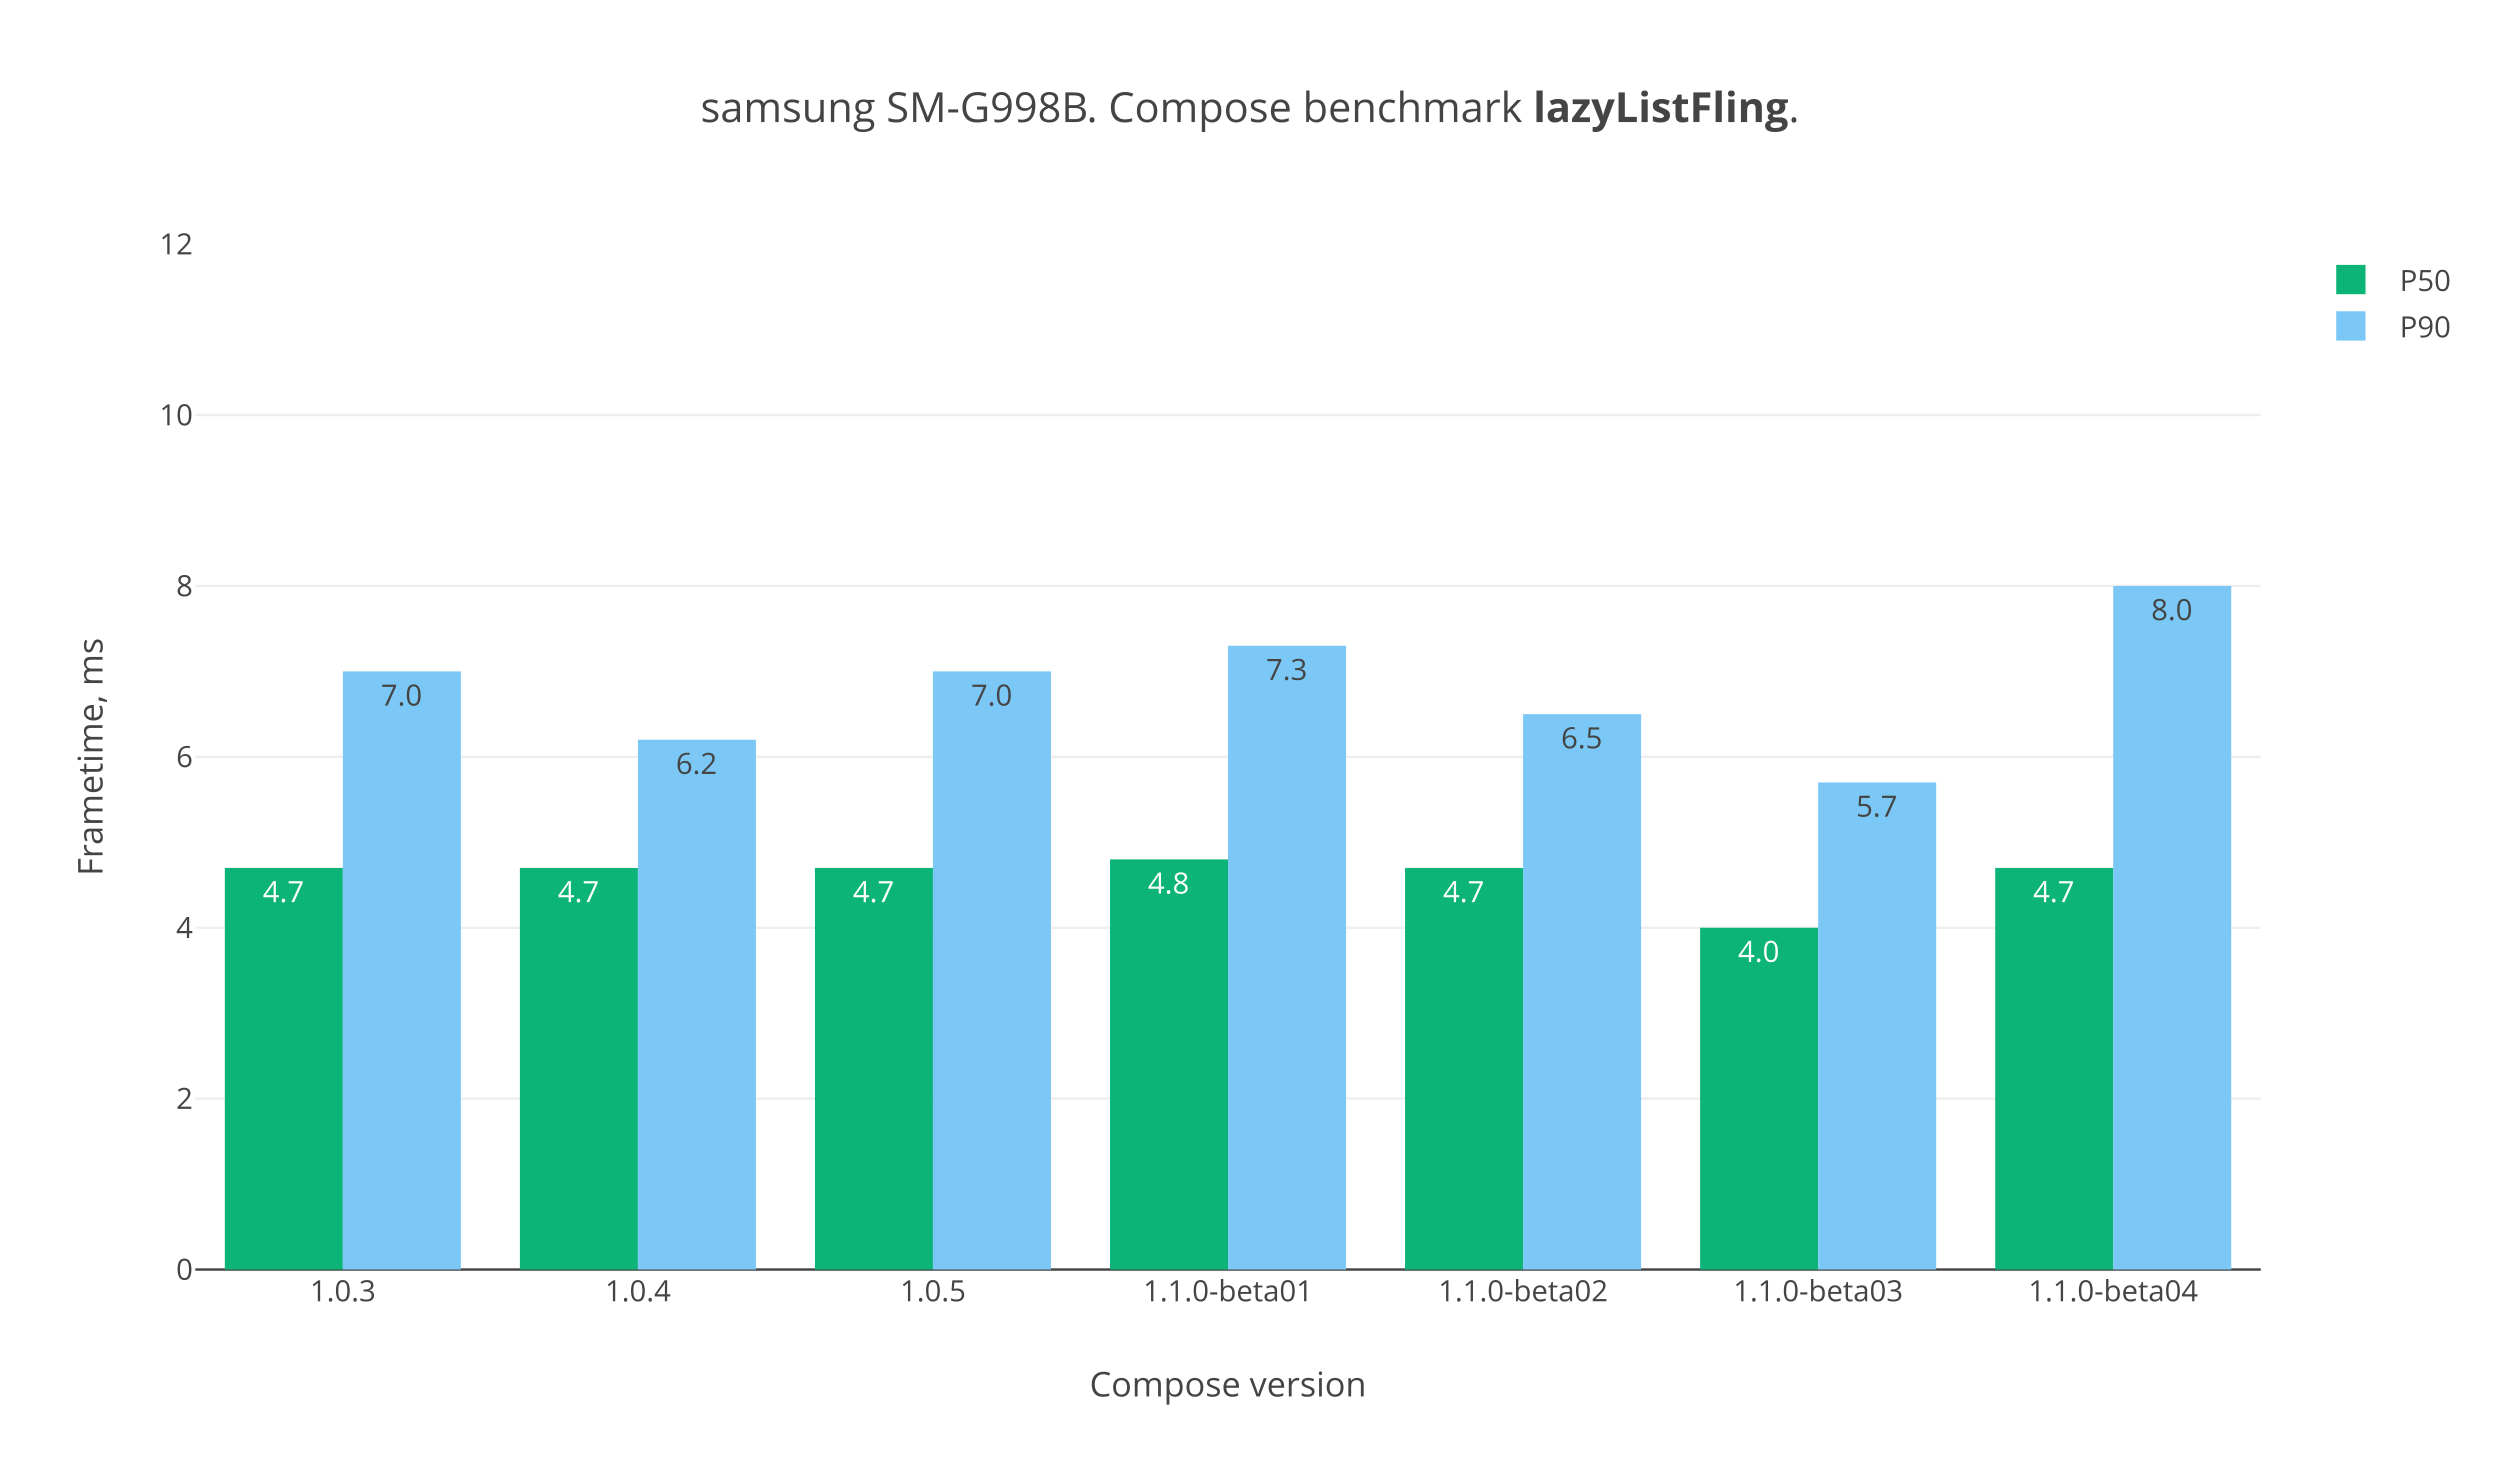
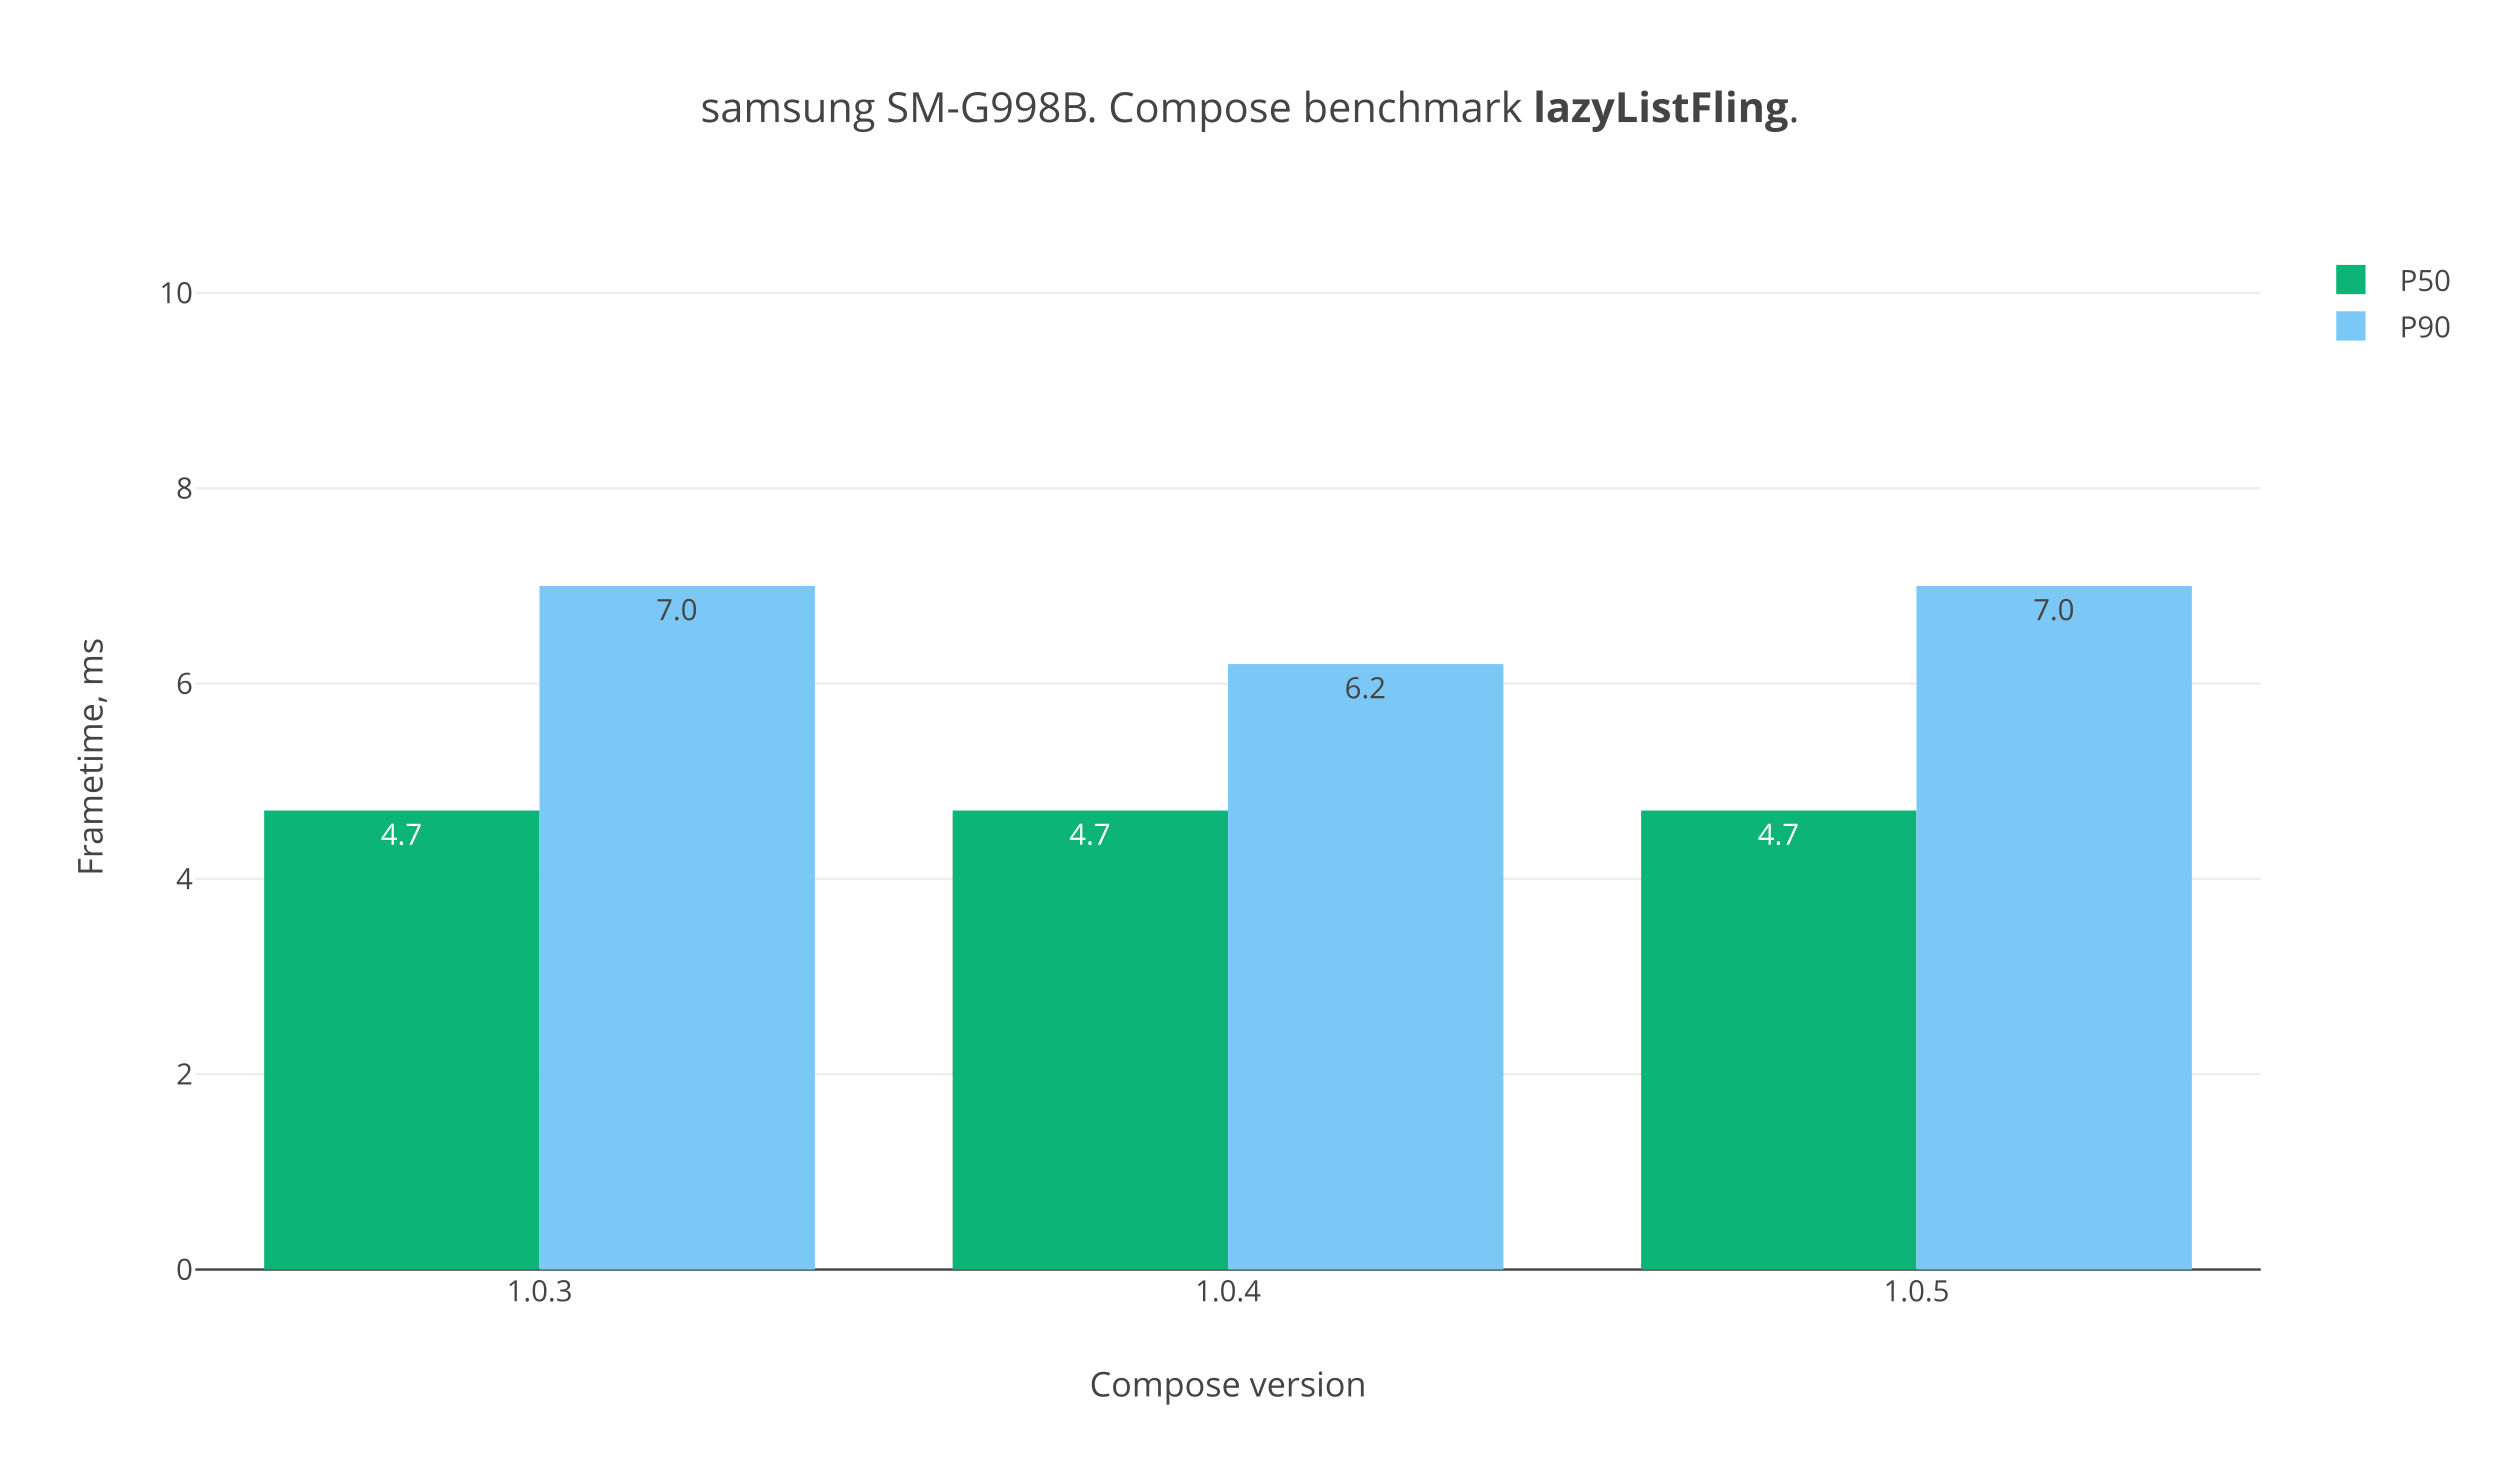
<svg xmlns="http://www.w3.org/2000/svg" class="main-svg" width="1024" height="600" style="" viewBox="0 0 1024 600">
  <rect x="0" y="0" width="1024" height="600" style="fill: rgb(255, 255, 255); fill-opacity: 1;" />
-   <defs id="defs-30965c">
+   <defs id="defs-1011ec">
    <g class="clips">
-       <clipPath id="clip30965cxyplot" class="plotclip">
+       <clipPath id="clip1011ecxyplot" class="plotclip">
        <rect width="846" height="420" />
      </clipPath>
-       <clipPath class="axesclip" id="clip30965cx">
+       <clipPath class="axesclip" id="clip1011ecx">
        <rect x="80" y="0" width="846" height="600" />
      </clipPath>
-       <clipPath class="axesclip" id="clip30965cy">
+       <clipPath class="axesclip" id="clip1011ecy">
        <rect x="0" y="100" width="1024" height="420" />
      </clipPath>
-       <clipPath class="axesclip" id="clip30965cxy">
+       <clipPath class="axesclip" id="clip1011ecxy">
        <rect x="80" y="100" width="846" height="420" />
      </clipPath>
    </g>
    <g class="gradients" />
  </defs>
  <g class="bglayer" />
  <g class="layer-below">
    <g class="imagelayer" />
    <g class="shapelayer" />
  </g>
  <g class="cartesianlayer">
    <g class="subplot xy">
      <g class="layer-subplot">
        <g class="shapelayer" />
        <g class="imagelayer" />
      </g>
      <g class="gridlayer">
        <g class="x" />
        <g class="y">
-           <path class="ygrid crisp" transform="translate(0,450)" d="M80,0h846" style="stroke: rgb(238, 238, 238); stroke-opacity: 1; stroke-width: 1px;" />
-           <path class="ygrid crisp" transform="translate(0,380)" d="M80,0h846" style="stroke: rgb(238, 238, 238); stroke-opacity: 1; stroke-width: 1px;" />
-           <path class="ygrid crisp" transform="translate(0,310)" d="M80,0h846" style="stroke: rgb(238, 238, 238); stroke-opacity: 1; stroke-width: 1px;" />
-           <path class="ygrid crisp" transform="translate(0,240)" d="M80,0h846" style="stroke: rgb(238, 238, 238); stroke-opacity: 1; stroke-width: 1px;" />
-           <path class="ygrid crisp" transform="translate(0,170)" d="M80,0h846" style="stroke: rgb(238, 238, 238); stroke-opacity: 1; stroke-width: 1px;" />
+           <path class="ygrid crisp" transform="translate(0,440)" d="M80,0h846" style="stroke: rgb(238, 238, 238); stroke-opacity: 1; stroke-width: 1px;" />
+           <path class="ygrid crisp" transform="translate(0,360)" d="M80,0h846" style="stroke: rgb(238, 238, 238); stroke-opacity: 1; stroke-width: 1px;" />
+           <path class="ygrid crisp" transform="translate(0,280)" d="M80,0h846" style="stroke: rgb(238, 238, 238); stroke-opacity: 1; stroke-width: 1px;" />
+           <path class="ygrid crisp" transform="translate(0,200)" d="M80,0h846" style="stroke: rgb(238, 238, 238); stroke-opacity: 1; stroke-width: 1px;" />
+           <path class="ygrid crisp" transform="translate(0,120)" d="M80,0h846" style="stroke: rgb(238, 238, 238); stroke-opacity: 1; stroke-width: 1px;" />
        </g>
      </g>
      <g class="zerolinelayer">
        <path class="yzl zl crisp" transform="translate(0,520)" d="M80,0h846" style="stroke: rgb(68, 68, 68); stroke-opacity: 1; stroke-width: 1px;" />
      </g>
      <path class="xlines-below" />
      <path class="ylines-below" />
      <g class="overlines-below" />
      <g class="xaxislayer-below" />
      <g class="yaxislayer-below" />
      <g class="overaxes-below" />
-       <g class="plot" transform="translate(80,100)" clip-path="url('#clip30965cxyplot')">
+       <g class="plot" transform="translate(80,100)" clip-path="url('#clip1011ecxyplot')">
        <g class="barlayer mlayer">
          <g class="trace bars" style="opacity: 1;">
            <g class="points">
              <g class="point">
-                 <path d="M12.09,420V255.5H60.43V420Z" style="vector-effect: non-scaling-stroke; opacity: 1; stroke-width: 0px; fill: rgb(12, 181, 119); fill-opacity: 1;" />
-                 <text class="bartext bartext-inside" text-anchor="middle" data-notex="1" x="0" y="0" style="font-family: 'Open Sans', verdana, arial, sans-serif; font-size: 12px; fill: rgb(255, 255, 255); fill-opacity: 1; white-space: pre;" transform="translate(36.09594,269.5)">4.7</text>
-               </g>
-               <g class="point">
-                 <path d="M132.94,420V255.5H181.29V420Z" style="vector-effect: non-scaling-stroke; opacity: 1; stroke-width: 0px; fill: rgb(12, 181, 119); fill-opacity: 1;" />
-                 <text class="bartext bartext-inside" text-anchor="middle" data-notex="1" x="0" y="0" style="font-family: 'Open Sans', verdana, arial, sans-serif; font-size: 12px; fill: rgb(255, 255, 255); fill-opacity: 1; white-space: pre;" transform="translate(156.9509,269.5)">4.7</text>
-               </g>
-               <g class="point">
-                 <path d="M253.8,420V255.5H302.14V420Z" style="vector-effect: non-scaling-stroke; opacity: 1; stroke-width: 0px; fill: rgb(12, 181, 119); fill-opacity: 1;" />
-                 <text class="bartext bartext-inside" text-anchor="middle" data-notex="1" x="0" y="0" style="font-family: 'Open Sans', verdana, arial, sans-serif; font-size: 12px; fill: rgb(255, 255, 255); fill-opacity: 1; white-space: pre;" transform="translate(277.8059,269.5)">4.7</text>
-               </g>
-               <g class="point">
-                 <path d="M374.66,420V252H423V420Z" style="vector-effect: non-scaling-stroke; opacity: 1; stroke-width: 0px; fill: rgb(12, 181, 119); fill-opacity: 1;" />
-                 <text class="bartext bartext-inside" text-anchor="middle" data-notex="1" x="0" y="0" style="font-family: 'Open Sans', verdana, arial, sans-serif; font-size: 12px; fill: rgb(255, 255, 255); fill-opacity: 1; white-space: pre;" transform="translate(398.6659,266)">4.8</text>
-               </g>
-               <g class="point">
-                 <path d="M495.51,420V255.5H543.86V420Z" style="vector-effect: non-scaling-stroke; opacity: 1; stroke-width: 0px; fill: rgb(12, 181, 119); fill-opacity: 1;" />
-                 <text class="bartext bartext-inside" text-anchor="middle" data-notex="1" x="0" y="0" style="font-family: 'Open Sans', verdana, arial, sans-serif; font-size: 12px; fill: rgb(255, 255, 255); fill-opacity: 1; white-space: pre;" transform="translate(519.5209,269.5)">4.7</text>
-               </g>
-               <g class="point">
-                 <path d="M616.37,420V280H664.71V420Z" style="vector-effect: non-scaling-stroke; opacity: 1; stroke-width: 0px; fill: rgb(12, 181, 119); fill-opacity: 1;" />
-                 <text class="bartext bartext-inside" text-anchor="middle" data-notex="1" x="0" y="0" style="font-family: 'Open Sans', verdana, arial, sans-serif; font-size: 12px; fill: rgb(255, 255, 255); fill-opacity: 1; white-space: pre;" transform="translate(640.3759,294)">4.0</text>
-               </g>
-               <g class="point">
-                 <path d="M737.23,420V255.5H785.57V420Z" style="vector-effect: non-scaling-stroke; opacity: 1; stroke-width: 0px; fill: rgb(12, 181, 119); fill-opacity: 1;" />
-                 <text class="bartext bartext-inside" text-anchor="middle" data-notex="1" x="0" y="0" style="font-family: 'Open Sans', verdana, arial, sans-serif; font-size: 12px; fill: rgb(255, 255, 255); fill-opacity: 1; white-space: pre;" transform="translate(761.2359,269.5)">4.7</text>
+                 <path d="M28.2,420V232H141V420Z" style="vector-effect: non-scaling-stroke; opacity: 1; stroke-width: 0px; fill: rgb(12, 181, 119); fill-opacity: 1;" />
+                 <text class="bartext bartext-inside" text-anchor="middle" data-notex="1" x="0" y="0" style="font-family: 'Open Sans', verdana, arial, sans-serif; font-size: 12px; fill: rgb(255, 255, 255); fill-opacity: 1; white-space: pre;" transform="translate(84.43594,246)">4.7</text>
+               </g>
+               <g class="point">
+                 <path d="M310.2,420V232H423V420Z" style="vector-effect: non-scaling-stroke; opacity: 1; stroke-width: 0px; fill: rgb(12, 181, 119); fill-opacity: 1;" />
+                 <text class="bartext bartext-inside" text-anchor="middle" data-notex="1" x="0" y="0" style="font-family: 'Open Sans', verdana, arial, sans-serif; font-size: 12px; fill: rgb(255, 255, 255); fill-opacity: 1; white-space: pre;" transform="translate(366.4359,246)">4.7</text>
+               </g>
+               <g class="point">
+                 <path d="M592.2,420V232H705V420Z" style="vector-effect: non-scaling-stroke; opacity: 1; stroke-width: 0px; fill: rgb(12, 181, 119); fill-opacity: 1;" />
+                 <text class="bartext bartext-inside" text-anchor="middle" data-notex="1" x="0" y="0" style="font-family: 'Open Sans', verdana, arial, sans-serif; font-size: 12px; fill: rgb(255, 255, 255); fill-opacity: 1; white-space: pre;" transform="translate(648.4359,246)">4.7</text>
              </g>
            </g>
          </g>
          <g class="trace bars" style="opacity: 1;">
            <g class="points">
              <g class="point">
-                 <path d="M60.43,420V175H108.77V420Z" style="vector-effect: non-scaling-stroke; opacity: 1; stroke-width: 0px; fill: rgb(123, 200, 246); fill-opacity: 1;" />
-                 <text class="bartext bartext-inside" text-anchor="middle" data-notex="1" x="0" y="0" style="font-family: 'Open Sans', verdana, arial, sans-serif; font-size: 12px; fill: rgb(68, 68, 68); fill-opacity: 1; white-space: pre;" transform="translate(84.43594,189)">7.0</text>
-               </g>
-               <g class="point">
-                 <path d="M181.29,420V203H229.63V420Z" style="vector-effect: non-scaling-stroke; opacity: 1; stroke-width: 0px; fill: rgb(123, 200, 246); fill-opacity: 1;" />
-                 <text class="bartext bartext-inside" text-anchor="middle" data-notex="1" x="0" y="0" style="font-family: 'Open Sans', verdana, arial, sans-serif; font-size: 12px; fill: rgb(68, 68, 68); fill-opacity: 1; white-space: pre;" transform="translate(205.2959,217)">6.2</text>
-               </g>
-               <g class="point">
-                 <path d="M302.14,420V175H350.49V420Z" style="vector-effect: non-scaling-stroke; opacity: 1; stroke-width: 0px; fill: rgb(123, 200, 246); fill-opacity: 1;" />
-                 <text class="bartext bartext-inside" text-anchor="middle" data-notex="1" x="0" y="0" style="font-family: 'Open Sans', verdana, arial, sans-serif; font-size: 12px; fill: rgb(68, 68, 68); fill-opacity: 1; white-space: pre;" transform="translate(326.1509,189)">7.0</text>
-               </g>
-               <g class="point">
-                 <path d="M423,420V164.5H471.34V420Z" style="vector-effect: non-scaling-stroke; opacity: 1; stroke-width: 0px; fill: rgb(123, 200, 246); fill-opacity: 1;" />
-                 <text class="bartext bartext-inside" text-anchor="middle" data-notex="1" x="0" y="0" style="font-family: 'Open Sans', verdana, arial, sans-serif; font-size: 12px; fill: rgb(68, 68, 68); fill-opacity: 1; white-space: pre;" transform="translate(447.0059,178.5)">7.3</text>
-               </g>
-               <g class="point">
-                 <path d="M543.86,420V192.5H592.2V420Z" style="vector-effect: non-scaling-stroke; opacity: 1; stroke-width: 0px; fill: rgb(123, 200, 246); fill-opacity: 1;" />
-                 <text class="bartext bartext-inside" text-anchor="middle" data-notex="1" x="0" y="0" style="font-family: 'Open Sans', verdana, arial, sans-serif; font-size: 12px; fill: rgb(68, 68, 68); fill-opacity: 1; white-space: pre;" transform="translate(567.8659,206.5)">6.5</text>
-               </g>
-               <g class="point">
-                 <path d="M664.71,420V220.5H713.06V420Z" style="vector-effect: non-scaling-stroke; opacity: 1; stroke-width: 0px; fill: rgb(123, 200, 246); fill-opacity: 1;" />
-                 <text class="bartext bartext-inside" text-anchor="middle" data-notex="1" x="0" y="0" style="font-family: 'Open Sans', verdana, arial, sans-serif; font-size: 12px; fill: rgb(68, 68, 68); fill-opacity: 1; white-space: pre;" transform="translate(688.7209,234.5)">5.7</text>
-               </g>
-               <g class="point">
-                 <path d="M785.57,420V140H833.91V420Z" style="vector-effect: non-scaling-stroke; opacity: 1; stroke-width: 0px; fill: rgb(123, 200, 246); fill-opacity: 1;" />
-                 <text class="bartext bartext-inside" text-anchor="middle" data-notex="1" x="0" y="0" style="font-family: 'Open Sans', verdana, arial, sans-serif; font-size: 12px; fill: rgb(68, 68, 68); fill-opacity: 1; white-space: pre;" transform="translate(809.5759,154)">8.0</text>
+                 <path d="M141,420V140H253.8V420Z" style="vector-effect: non-scaling-stroke; opacity: 1; stroke-width: 0px; fill: rgb(123, 200, 246); fill-opacity: 1;" />
+                 <text class="bartext bartext-inside" text-anchor="middle" data-notex="1" x="0" y="0" style="font-family: 'Open Sans', verdana, arial, sans-serif; font-size: 12px; fill: rgb(68, 68, 68); fill-opacity: 1; white-space: pre;" transform="translate(197.2359,154)">7.0</text>
+               </g>
+               <g class="point">
+                 <path d="M423,420V172H535.8V420Z" style="vector-effect: non-scaling-stroke; opacity: 1; stroke-width: 0px; fill: rgb(123, 200, 246); fill-opacity: 1;" />
+                 <text class="bartext bartext-inside" text-anchor="middle" data-notex="1" x="0" y="0" style="font-family: 'Open Sans', verdana, arial, sans-serif; font-size: 12px; fill: rgb(68, 68, 68); fill-opacity: 1; white-space: pre;" transform="translate(479.2359,186)">6.2</text>
+               </g>
+               <g class="point">
+                 <path d="M705,420V140H817.8V420Z" style="vector-effect: non-scaling-stroke; opacity: 1; stroke-width: 0px; fill: rgb(123, 200, 246); fill-opacity: 1;" />
+                 <text class="bartext bartext-inside" text-anchor="middle" data-notex="1" x="0" y="0" style="font-family: 'Open Sans', verdana, arial, sans-serif; font-size: 12px; fill: rgb(68, 68, 68); fill-opacity: 1; white-space: pre;" transform="translate(761.2359,154)">7.0</text>
              </g>
            </g>
          </g>
        </g>
        <g class="scatterlayer mlayer">
-           <g class="trace scatter trace9dd5e5" style="stroke-miterlimit: 2; opacity: 1;">
+           <g class="trace scatter trace8d1d8f" style="stroke-miterlimit: 2; opacity: 1;">
            <g class="fills" />
            <g class="errorbars" />
            <g class="lines" />
            <g class="points" />
            <g class="text">
              <g class="textpoint" />
              <g class="textpoint" />
              <g class="textpoint" />
-               <g class="textpoint" />
-               <g class="textpoint" />
-               <g class="textpoint" />
-               <g class="textpoint" />
-             </g>
-           </g>
-           <g class="trace scatter trace89f5c8" style="stroke-miterlimit: 2; opacity: 1;">
+             </g>
+           </g>
+           <g class="trace scatter trace543845" style="stroke-miterlimit: 2; opacity: 1;">
            <g class="fills" />
            <g class="errorbars" />
            <g class="lines" />
            <g class="points" />
            <g class="text">
-               <g class="textpoint" />
-               <g class="textpoint" />
-               <g class="textpoint" />
-               <g class="textpoint" />
              <g class="textpoint" />
              <g class="textpoint" />
              <g class="textpoint" />
            </g>
          </g>
        </g>
      </g>
      <g class="overplot" />
      <path class="xlines-above crisp" style="fill: none;" d="M0,0" />
      <path class="ylines-above crisp" style="fill: none;" d="M0,0" />
      <g class="overlines-above" />
      <g class="xaxislayer-above">
        <g class="xtick">
-           <text text-anchor="middle" x="0" y="533" transform="translate(140.43,0)" style="font-family: 'Open Sans', verdana, arial, sans-serif; font-size: 12px; fill: rgb(68, 68, 68); fill-opacity: 1; white-space: pre;">1.0.3</text>
+           <text text-anchor="middle" x="0" y="533" transform="translate(221,0)" style="font-family: 'Open Sans', verdana, arial, sans-serif; font-size: 12px; fill: rgb(68, 68, 68); fill-opacity: 1; white-space: pre;">1.0.3</text>
        </g>
        <g class="xtick">
-           <text text-anchor="middle" x="0" y="533" transform="translate(261.29,0)" style="font-family: 'Open Sans', verdana, arial, sans-serif; font-size: 12px; fill: rgb(68, 68, 68); fill-opacity: 1; white-space: pre;">1.0.4</text>
+           <text text-anchor="middle" x="0" y="533" transform="translate(503,0)" style="font-family: 'Open Sans', verdana, arial, sans-serif; font-size: 12px; fill: rgb(68, 68, 68); fill-opacity: 1; white-space: pre;">1.0.4</text>
        </g>
        <g class="xtick">
-           <text text-anchor="middle" x="0" y="533" transform="translate(382.14,0)" style="font-family: 'Open Sans', verdana, arial, sans-serif; font-size: 12px; fill: rgb(68, 68, 68); fill-opacity: 1; white-space: pre;">1.0.5</text>
-         </g>
-         <g class="xtick">
-           <text text-anchor="middle" x="0" y="533" transform="translate(503,0)" style="font-family: 'Open Sans', verdana, arial, sans-serif; font-size: 12px; fill: rgb(68, 68, 68); fill-opacity: 1; white-space: pre;">1.1.0-beta01</text>
-         </g>
-         <g class="xtick">
-           <text text-anchor="middle" x="0" y="533" transform="translate(623.86,0)" style="font-family: 'Open Sans', verdana, arial, sans-serif; font-size: 12px; fill: rgb(68, 68, 68); fill-opacity: 1; white-space: pre;">1.1.0-beta02</text>
-         </g>
-         <g class="xtick">
-           <text text-anchor="middle" x="0" y="533" transform="translate(744.71,0)" style="font-family: 'Open Sans', verdana, arial, sans-serif; font-size: 12px; fill: rgb(68, 68, 68); fill-opacity: 1; white-space: pre;">1.1.0-beta03</text>
-         </g>
-         <g class="xtick">
-           <text text-anchor="middle" x="0" y="533" transform="translate(865.57,0)" style="font-family: 'Open Sans', verdana, arial, sans-serif; font-size: 12px; fill: rgb(68, 68, 68); fill-opacity: 1; white-space: pre;">1.1.0-beta04</text>
+           <text text-anchor="middle" x="0" y="533" transform="translate(785,0)" style="font-family: 'Open Sans', verdana, arial, sans-serif; font-size: 12px; fill: rgb(68, 68, 68); fill-opacity: 1; white-space: pre;">1.0.5</text>
        </g>
      </g>
      <g class="yaxislayer-above">
        <g class="ytick">
          <text text-anchor="end" x="79" y="4.2" transform="translate(0,520)" style="font-family: 'Open Sans', verdana, arial, sans-serif; font-size: 12px; fill: rgb(68, 68, 68); fill-opacity: 1; white-space: pre;">0</text>
        </g>
        <g class="ytick">
-           <text text-anchor="end" x="79" y="4.2" transform="translate(0,450)" style="font-family: 'Open Sans', verdana, arial, sans-serif; font-size: 12px; fill: rgb(68, 68, 68); fill-opacity: 1; white-space: pre;">2</text>
-         </g>
-         <g class="ytick">
-           <text text-anchor="end" x="79" y="4.2" transform="translate(0,380)" style="font-family: 'Open Sans', verdana, arial, sans-serif; font-size: 12px; fill: rgb(68, 68, 68); fill-opacity: 1; white-space: pre;">4</text>
-         </g>
-         <g class="ytick">
-           <text text-anchor="end" x="79" y="4.2" transform="translate(0,310)" style="font-family: 'Open Sans', verdana, arial, sans-serif; font-size: 12px; fill: rgb(68, 68, 68); fill-opacity: 1; white-space: pre;">6</text>
-         </g>
-         <g class="ytick">
-           <text text-anchor="end" x="79" y="4.2" transform="translate(0,240)" style="font-family: 'Open Sans', verdana, arial, sans-serif; font-size: 12px; fill: rgb(68, 68, 68); fill-opacity: 1; white-space: pre;">8</text>
-         </g>
-         <g class="ytick">
-           <text text-anchor="end" x="79" y="4.2" transform="translate(0,170)" style="font-family: 'Open Sans', verdana, arial, sans-serif; font-size: 12px; fill: rgb(68, 68, 68); fill-opacity: 1; white-space: pre;">10</text>
-         </g>
-         <g class="ytick">
-           <text text-anchor="end" x="79" y="4.2" transform="translate(0,100)" style="font-family: 'Open Sans', verdana, arial, sans-serif; font-size: 12px; fill: rgb(68, 68, 68); fill-opacity: 1; white-space: pre;">12</text>
+           <text text-anchor="end" x="79" y="4.2" transform="translate(0,440)" style="font-family: 'Open Sans', verdana, arial, sans-serif; font-size: 12px; fill: rgb(68, 68, 68); fill-opacity: 1; white-space: pre;">2</text>
+         </g>
+         <g class="ytick">
+           <text text-anchor="end" x="79" y="4.2" transform="translate(0,360)" style="font-family: 'Open Sans', verdana, arial, sans-serif; font-size: 12px; fill: rgb(68, 68, 68); fill-opacity: 1; white-space: pre;">4</text>
+         </g>
+         <g class="ytick">
+           <text text-anchor="end" x="79" y="4.2" transform="translate(0,280)" style="font-family: 'Open Sans', verdana, arial, sans-serif; font-size: 12px; fill: rgb(68, 68, 68); fill-opacity: 1; white-space: pre;">6</text>
+         </g>
+         <g class="ytick">
+           <text text-anchor="end" x="79" y="4.2" transform="translate(0,200)" style="font-family: 'Open Sans', verdana, arial, sans-serif; font-size: 12px; fill: rgb(68, 68, 68); fill-opacity: 1; white-space: pre;">8</text>
+         </g>
+         <g class="ytick">
+           <text text-anchor="end" x="79" y="4.2" transform="translate(0,120)" style="font-family: 'Open Sans', verdana, arial, sans-serif; font-size: 12px; fill: rgb(68, 68, 68); fill-opacity: 1; white-space: pre;">10</text>
        </g>
      </g>
      <g class="overaxes-above" />
    </g>
  </g>
  <g class="polarlayer" />
  <g class="ternarylayer" />
  <g class="geolayer" />
  <g class="funnelarealayer" />
  <g class="pielayer" />
  <g class="treemaplayer" />
  <g class="sunburstlayer" />
  <g class="glimages" />
-   <defs id="topdefs-30965c">
+   <defs id="topdefs-1011ec">
    <g class="clips" />
-     <clipPath id="legend30965c">
+     <clipPath id="legend1011ec">
      <rect width="69" height="48" x="0" y="0" />
    </clipPath>
  </defs>
  <g class="layer-above">
    <g class="imagelayer" />
    <g class="shapelayer" />
  </g>
  <g class="infolayer">
    <g class="legend" pointer-events="all" transform="translate(942.92,100)">
      <rect class="bg" shape-rendering="crispEdges" style="stroke: rgb(68, 68, 68); stroke-opacity: 1; fill: rgb(255, 255, 255); fill-opacity: 1; stroke-width: 0px;" width="69" height="48" x="0" y="0" />
-       <g class="scrollbox" transform="" clip-path="url('#legend30965c')">
+       <g class="scrollbox" transform="" clip-path="url('#legend1011ec')">
        <g class="groups">
          <g class="traces" style="opacity: 1;" transform="translate(0,14.5)">
            <text class="legendtext" text-anchor="start" x="40" y="4.68" style="font-family: 'Open Sans', verdana, arial, sans-serif; font-size: 12px; fill: rgb(68, 68, 68); fill-opacity: 1; white-space: pre;">P50</text>
            <g class="layers" style="opacity: 1;">
              <g class="legendfill" />
              <g class="legendlines" />
              <g class="legendsymbols">
                <g class="legendpoints">
                  <path class="legendundefined" d="M6,6H-6V-6H6Z" transform="translate(20,0)" style="stroke-width: 0px; fill: rgb(12, 181, 119); fill-opacity: 1;" />
                </g>
              </g>
            </g>
            <rect class="legendtoggle" x="0" y="-9.5" width="63.688" height="19" style="fill: rgb(0, 0, 0); fill-opacity: 0;" />
          </g>
          <g class="traces" style="opacity: 1;" transform="translate(0,33.5)">
            <text class="legendtext" text-anchor="start" x="40" y="4.68" style="font-family: 'Open Sans', verdana, arial, sans-serif; font-size: 12px; fill: rgb(68, 68, 68); fill-opacity: 1; white-space: pre;">P90</text>
            <g class="layers" style="opacity: 1;">
              <g class="legendfill" />
              <g class="legendlines" />
              <g class="legendsymbols">
                <g class="legendpoints">
                  <path class="legendundefined" d="M6,6H-6V-6H6Z" transform="translate(20,0)" style="stroke-width: 0px; fill: rgb(123, 200, 246); fill-opacity: 1;" />
                </g>
              </g>
            </g>
            <rect class="legendtoggle" x="0" y="-9.5" width="63.688" height="19" style="fill: rgb(0, 0, 0); fill-opacity: 0;" />
          </g>
        </g>
      </g>
      <rect class="scrollbar" rx="20" ry="3" width="0" height="0" style="fill: rgb(128, 139, 164); fill-opacity: 1;" x="0" y="0" />
    </g>
    <g class="g-gtitle">
      <text class="gtitle" x="512" y="50" text-anchor="middle" dy="0em" style="font-family: 'Open Sans', verdana, arial, sans-serif; font-size: 17px; fill: rgb(68, 68, 68); opacity: 1; font-weight: normal; white-space: pre;">samsung SM-G998B. Compose benchmark <tspan style="font-weight:bold">lazyListFling</tspan>.</text>
    </g>
    <g class="g-xtitle">
      <text class="xtitle" x="503" y="572" text-anchor="middle" style="font-family: 'Open Sans', verdana, arial, sans-serif; font-size: 14px; fill: rgb(68, 68, 68); opacity: 1; font-weight: normal; white-space: pre;">Compose version</text>
    </g>
    <g class="g-ytitle">
      <text class="ytitle" transform="rotate(-90,42,310)" x="42" y="310" text-anchor="middle" style="font-family: 'Open Sans', verdana, arial, sans-serif; font-size: 14px; fill: rgb(68, 68, 68); opacity: 1; font-weight: normal; white-space: pre;">Frametime, ms</text>
    </g>
  </g>
</svg>
